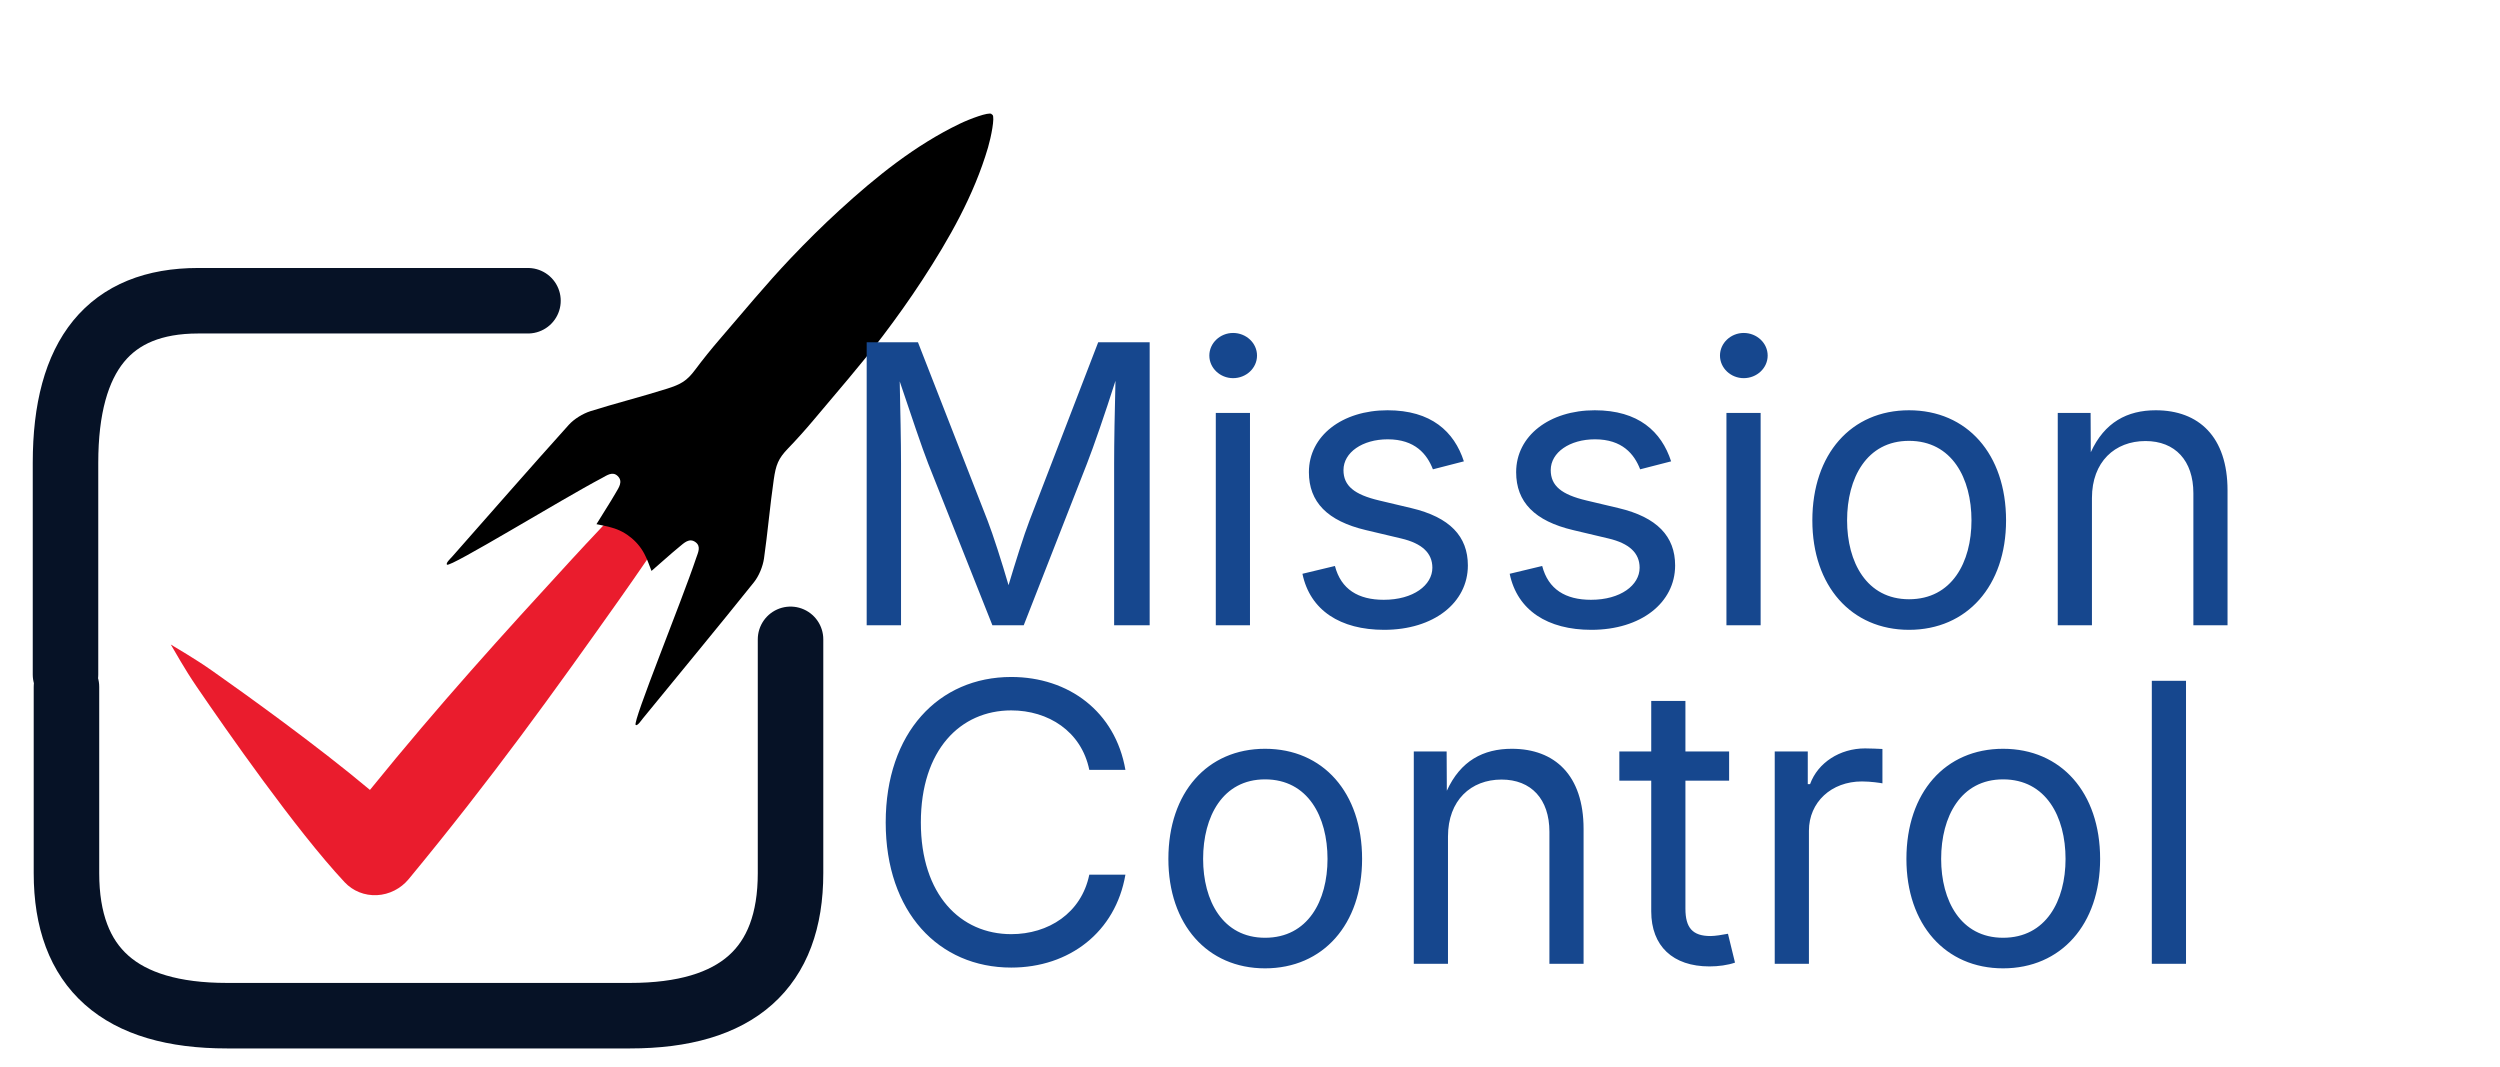
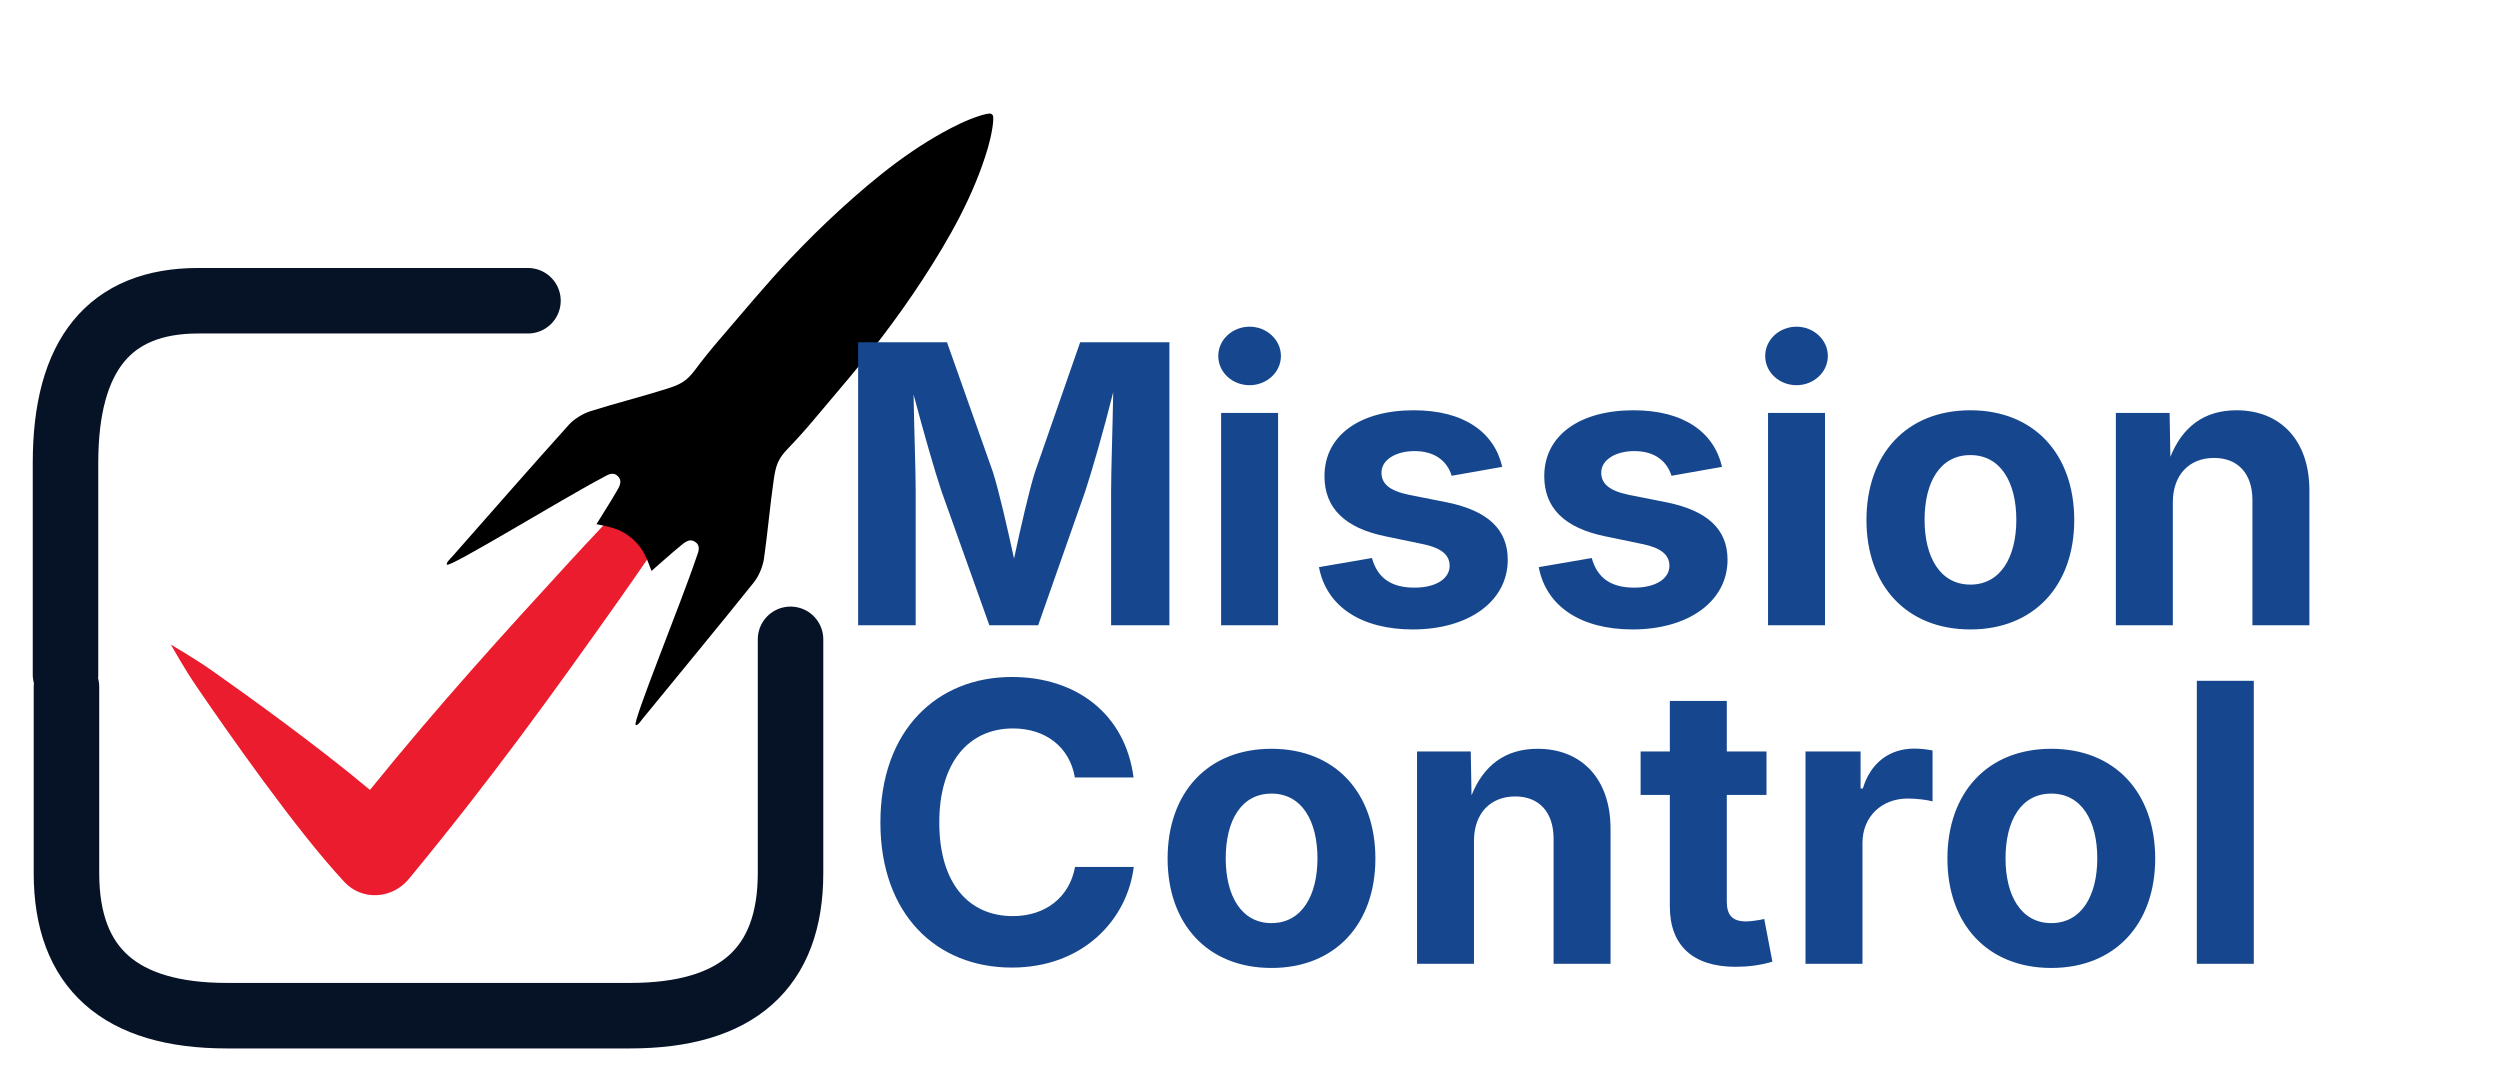
<svg xmlns="http://www.w3.org/2000/svg" viewBox="7.069 -36.874 1221.204 520.786" width="1221.204" height="520.786" role="img" aria-labelledby="title desc" version="1.1" id="svg5">
  <style id="style1">
    .boxStroke { fill:none; stroke:#061226; stroke-width:32; stroke-linecap:round; stroke-linejoin:round; }
    .checkStroke { fill:none; stroke:#1D6BFF; stroke-width:42; stroke-linecap:round; stroke-linejoin:round; }
    .rocketBody { fill:#061226; }
    .rocketAccent { fill:#1D6BFF; }
    @font-face { font-family:'MecoNasalization'; src:local('Nasalization'), local('Nasalization Rg'), local('NasalizationRg-Regular'); font-weight:400; font-style:normal; }
-     .word { font-family:'MecoNasalization', Nasalization, 'Nasalization Rg', 'NasalizationRg-Regular', Orbitron, Eurostile, Inter, Arial, sans-serif; font-weight:400; letter-spacing:0.005em; fill:#061226; }
+     .word { font-family:'MecoNasalization', Nasalization, 'Nasalization Rg', 'NasalizationRg-Regular', Orbitron, Eurostile, Inter, Arial, sans-serif; font-weight:700; letter-spacing:0.005em; fill:#061226; }
  </style>
  <defs id="defs1">
    <symbol id="mecoRocket" viewBox="0 0 155.892 260.999" overflow="hidden">
      <g transform="translate(-18273.331)" id="g1">
        <path class="rocketBody" d="m 0,0 c 3.973,9.709 8.017,19.404 11.896,29.151 0.522,1.313 0.698,3.155 0.476,4.595 -0.667,4.314 -1.774,9.546 -2.467,14.065 -0.396,2.588 -0.336,3.794 0.83,6.075 0.985,1.927 2.052,4.232 2.894,6.226 2.525,5.984 5.196,11.884 7.434,17.981 1.408,3.835 2.704,7.715 3.839,11.638 2.46,8.5 4.433,17.288 4.334,26.205 -0.022,1.969 -0.39,5.584 -0.946,5.841 -0.035,0.016 -0.076,0.024 -0.12,0.028 -0.033,0.029 -0.066,0.053 -0.102,0.067 -0.568,0.229 -3.452,-1.982 -4.899,-3.317 -6.558,-6.043 -11.6,-13.506 -16.1,-21.125 -2.076,-3.517 -4.011,-7.121 -5.837,-10.776 -2.903,-5.81 -5.364,-11.8 -7.988,-17.742 -0.874,-1.98 -1.819,-4.337 -2.546,-6.376 -0.861,-2.413 -1.697,-3.283 -3.852,-4.77 -3.765,-2.595 -8.332,-5.378 -11.928,-7.851 -1.201,-0.826 -2.421,-2.216 -3.018,-3.498 -4.434,-9.507 -8.716,-19.099 -13.057,-28.649 -0.221,-0.486 -0.829,-1.506 -0.488,-1.695 0.678,-0.377 16.21,17.21 22.019,22.973 0.71,0.704 1.445,1.754 2.595,1.167 1.252,-0.64 0.787,-1.933 0.551,-2.963 -0.483,-2.109 -1.138,-4.302 -1.666,-6.401 0.83,0.058 1.991,0.224 2.819,0.207 1.376,0.042 2.715,-0.228 3.985,-0.777 1.27,-0.548 2.384,-1.337 3.298,-2.367 0.581,-0.592 1.255,-1.55 1.783,-2.194 1.165,1.824 2.312,3.805 3.516,5.602 0.588,0.878 1.21,2.104 2.534,1.632 1.216,-0.434 0.956,-1.689 0.93,-2.69 C 0.509,22.083 -1.638,-1.282 -0.899,-1.517 -0.527,-1.635 -0.202,-0.494 0,0" transform="matrix(1.333333,0,0,-1.333333,18390.24,162.518)" id="path1" />
      </g>
    </symbol>
  </defs>
  <g id="mark" transform="translate(-37.61789,41.34469)">
    <path class="boxStroke" d="m 76.687,251.313 v -103.488 q 0,-79.138 64.782,-79.138 h 161.123" id="path2" />
    <path class="boxStroke" d="m 430.849,234.088 v 114.227 q 0,69.607 -78.376,69.607 H 155.527 q -78.376,0 -78.376,-69.607 v -91.025" id="path3" />
    <path class="checkStroke" d="m 128.114,236.623 c 2.114,3.443 6.431,11.499 12.683,20.658 13.972,20.468 48.461,70.052 72.244,95.458 a 20.524,21.199 43.102 0 0 31.296,-1.544 C 285.082,301.858 314.874,260.316 347.459,214.287 379.353,169.234 422.91,100.715 438,78 c -19.031,19.531 -76.854,76.528 -114.188,117.187 -33.674,36.672 -64.387,70.481 -98.412,112.45 -26.028,-21.827 -60.626,-46.618 -76.818,-58.027 -9.065,-6.387 -17.057,-10.823 -20.468,-12.988 z" id="path4" style="fill:#ea1c2d;fill-rule:nonzero;stroke:none;stroke-width:42;stroke-linecap:round;stroke-opacity:1;fill-opacity:1" />
    <g id="use4" style="fill:#ea1c2d;fill-opacity:1;stroke:none;stroke-opacity:1" transform="matrix(1.954422,0.5975267,-0.5975267,1.954422,224.7797,-114.4155)">
      <g transform="translate(-18273.331)" id="g5" style="stroke:none;stroke-opacity:1;fill:#000000;fill-opacity:1">
        <path class="rocketBody" d="m 18391.399,161.959 c 5.297,-12.945 10.689,-25.872 15.861,-38.868 0.696,-1.751 0.931,-4.207 0.635,-6.127 -0.889,-5.752 -2.365,-12.728 -3.289,-18.753 -0.528,-3.451 -0.448,-5.059 1.106,-8.1 1.314,-2.569 2.736,-5.643 3.859,-8.301 3.367,-7.979 6.928,-15.845 9.912,-23.975 1.877,-5.113 3.605,-10.287 5.119,-15.517 3.28,-11.333 5.91,-23.051 5.778,-34.94 -0.03,-2.625 -0.52,-7.445 -1.261,-7.788 -0.05,-0.021 -0.101,-0.032 -0.16,-0.037 -0.04,-0.039 -0.09,-0.071 -0.136,-0.089 -0.757,-0.305 -4.603,2.643 -6.532,4.423 -8.744,8.057 -15.467,18.008 -21.467,28.167 -2.768,4.689 -5.348,9.495 -7.782,14.368 -3.871,7.747 -7.152,15.733 -10.651,23.656 -1.165,2.64 -2.425,5.783 -3.395,8.501 -1.148,3.217 -2.262,4.377 -5.136,6.36 -5.02,3.46 -11.109,7.171 -15.904,10.468 -1.601,1.101 -3.228,2.955 -4.024,4.664 -5.912,12.676 -11.621,25.465 -17.409,38.199 -0.295,0.648 -1.105,2.008 -0.651,2.26 0.904,0.503 21.614,-22.947 29.359,-30.631 0.947,-0.939 1.927,-2.339 3.46,-1.556 1.669,0.853 1.049,2.577 0.735,3.951 -0.644,2.812 -1.518,5.736 -2.222,8.535 1.107,-0.077 2.655,-0.299 3.759,-0.276 1.835,-0.056 3.62,0.304 5.313,1.036 1.694,0.731 3.179,1.783 4.398,3.156 0.774,0.789 1.673,2.067 2.377,2.925 1.553,-2.432 3.083,-5.073 4.688,-7.469 0.784,-1.171 1.613,-2.805 3.379,-2.176 1.621,0.579 1.274,2.252 1.24,3.587 -0.28,10.905 -3.143,42.059 -2.158,42.372 0.496,0.157 0.93,-1.364 1.199,-2.023" id="path5" style="fill:#000000;fill-opacity:1;stroke:none;stroke-width:1.333;stroke-opacity:1" />
      </g>
    </g>
  </g>
-   <text class="word" x="413.722" y="268.551" font-size="190px" id="text4" style="font-style:normal;font-variant:normal;font-weight:400;font-stretch:normal;font-size:190px;font-family:'MecoNasalization',Nasalization,'Nasalization Rg','NasalizationRg-Regular',Orbitron,Eurostile,Inter,Arial,sans-serif;-inkscape-font-specification:Nasalization;stroke-width:1.5;fill:#16478e;fill-opacity:1">
-     <tspan style="font-style:normal;font-variant:normal;font-weight:400;font-stretch:normal;font-size:190px;font-family:'MecoNasalization',Nasalization,'Nasalization Rg','NasalizationRg-Regular',Orbitron,Eurostile,Inter,Arial,sans-serif;-inkscape-font-specification:Nasalization;fill:#16478e;fill-opacity:1" id="tspan2">Mission</tspan>
+   <text class="word" x="413.722" y="268.551" font-size="190px" id="text4" style="font-style:normal;font-variant:normal;font-weight:700;font-stretch:normal;font-size:190px;font-family:'MecoNasalization',Nasalization,'Nasalization Rg','NasalizationRg-Regular',Orbitron,Eurostile,Inter,Arial,sans-serif;-inkscape-font-specification:Nasalization;stroke-width:1.5;fill:#16478e;fill-opacity:1">
+     <tspan style="font-style:normal;font-variant:normal;font-weight:700;font-stretch:normal;font-size:190px;font-family:'MecoNasalization',Nasalization,'Nasalization Rg','NasalizationRg-Regular',Orbitron,Eurostile,Inter,Arial,sans-serif;-inkscape-font-specification:Nasalization;fill:#16478e;fill-opacity:1" id="tspan2">Mission</tspan>
  </text>
  <text class="word" x="428.406" y="433.911" font-size="190px" id="text5" style="font-size:190px;stroke-width:1.5;fill:#16478e;fill-opacity:1">
-     <tspan style="font-style:normal;font-variant:normal;font-weight:400;font-stretch:normal;font-size:190px;font-family:'MecoNasalization',Nasalization,'Nasalization Rg','NasalizationRg-Regular',Orbitron,Eurostile,Inter,Arial,sans-serif;-inkscape-font-specification:Nasalization;fill:#16478e;fill-opacity:1" id="tspan1">Control</tspan>
+     <tspan style="font-style:normal;font-variant:normal;font-weight:700;font-stretch:normal;font-size:190px;font-family:'MecoNasalization',Nasalization,'Nasalization Rg','NasalizationRg-Regular',Orbitron,Eurostile,Inter,Arial,sans-serif;-inkscape-font-specification:Nasalization;fill:#16478e;fill-opacity:1" id="tspan1">Control</tspan>
  </text>
</svg>
